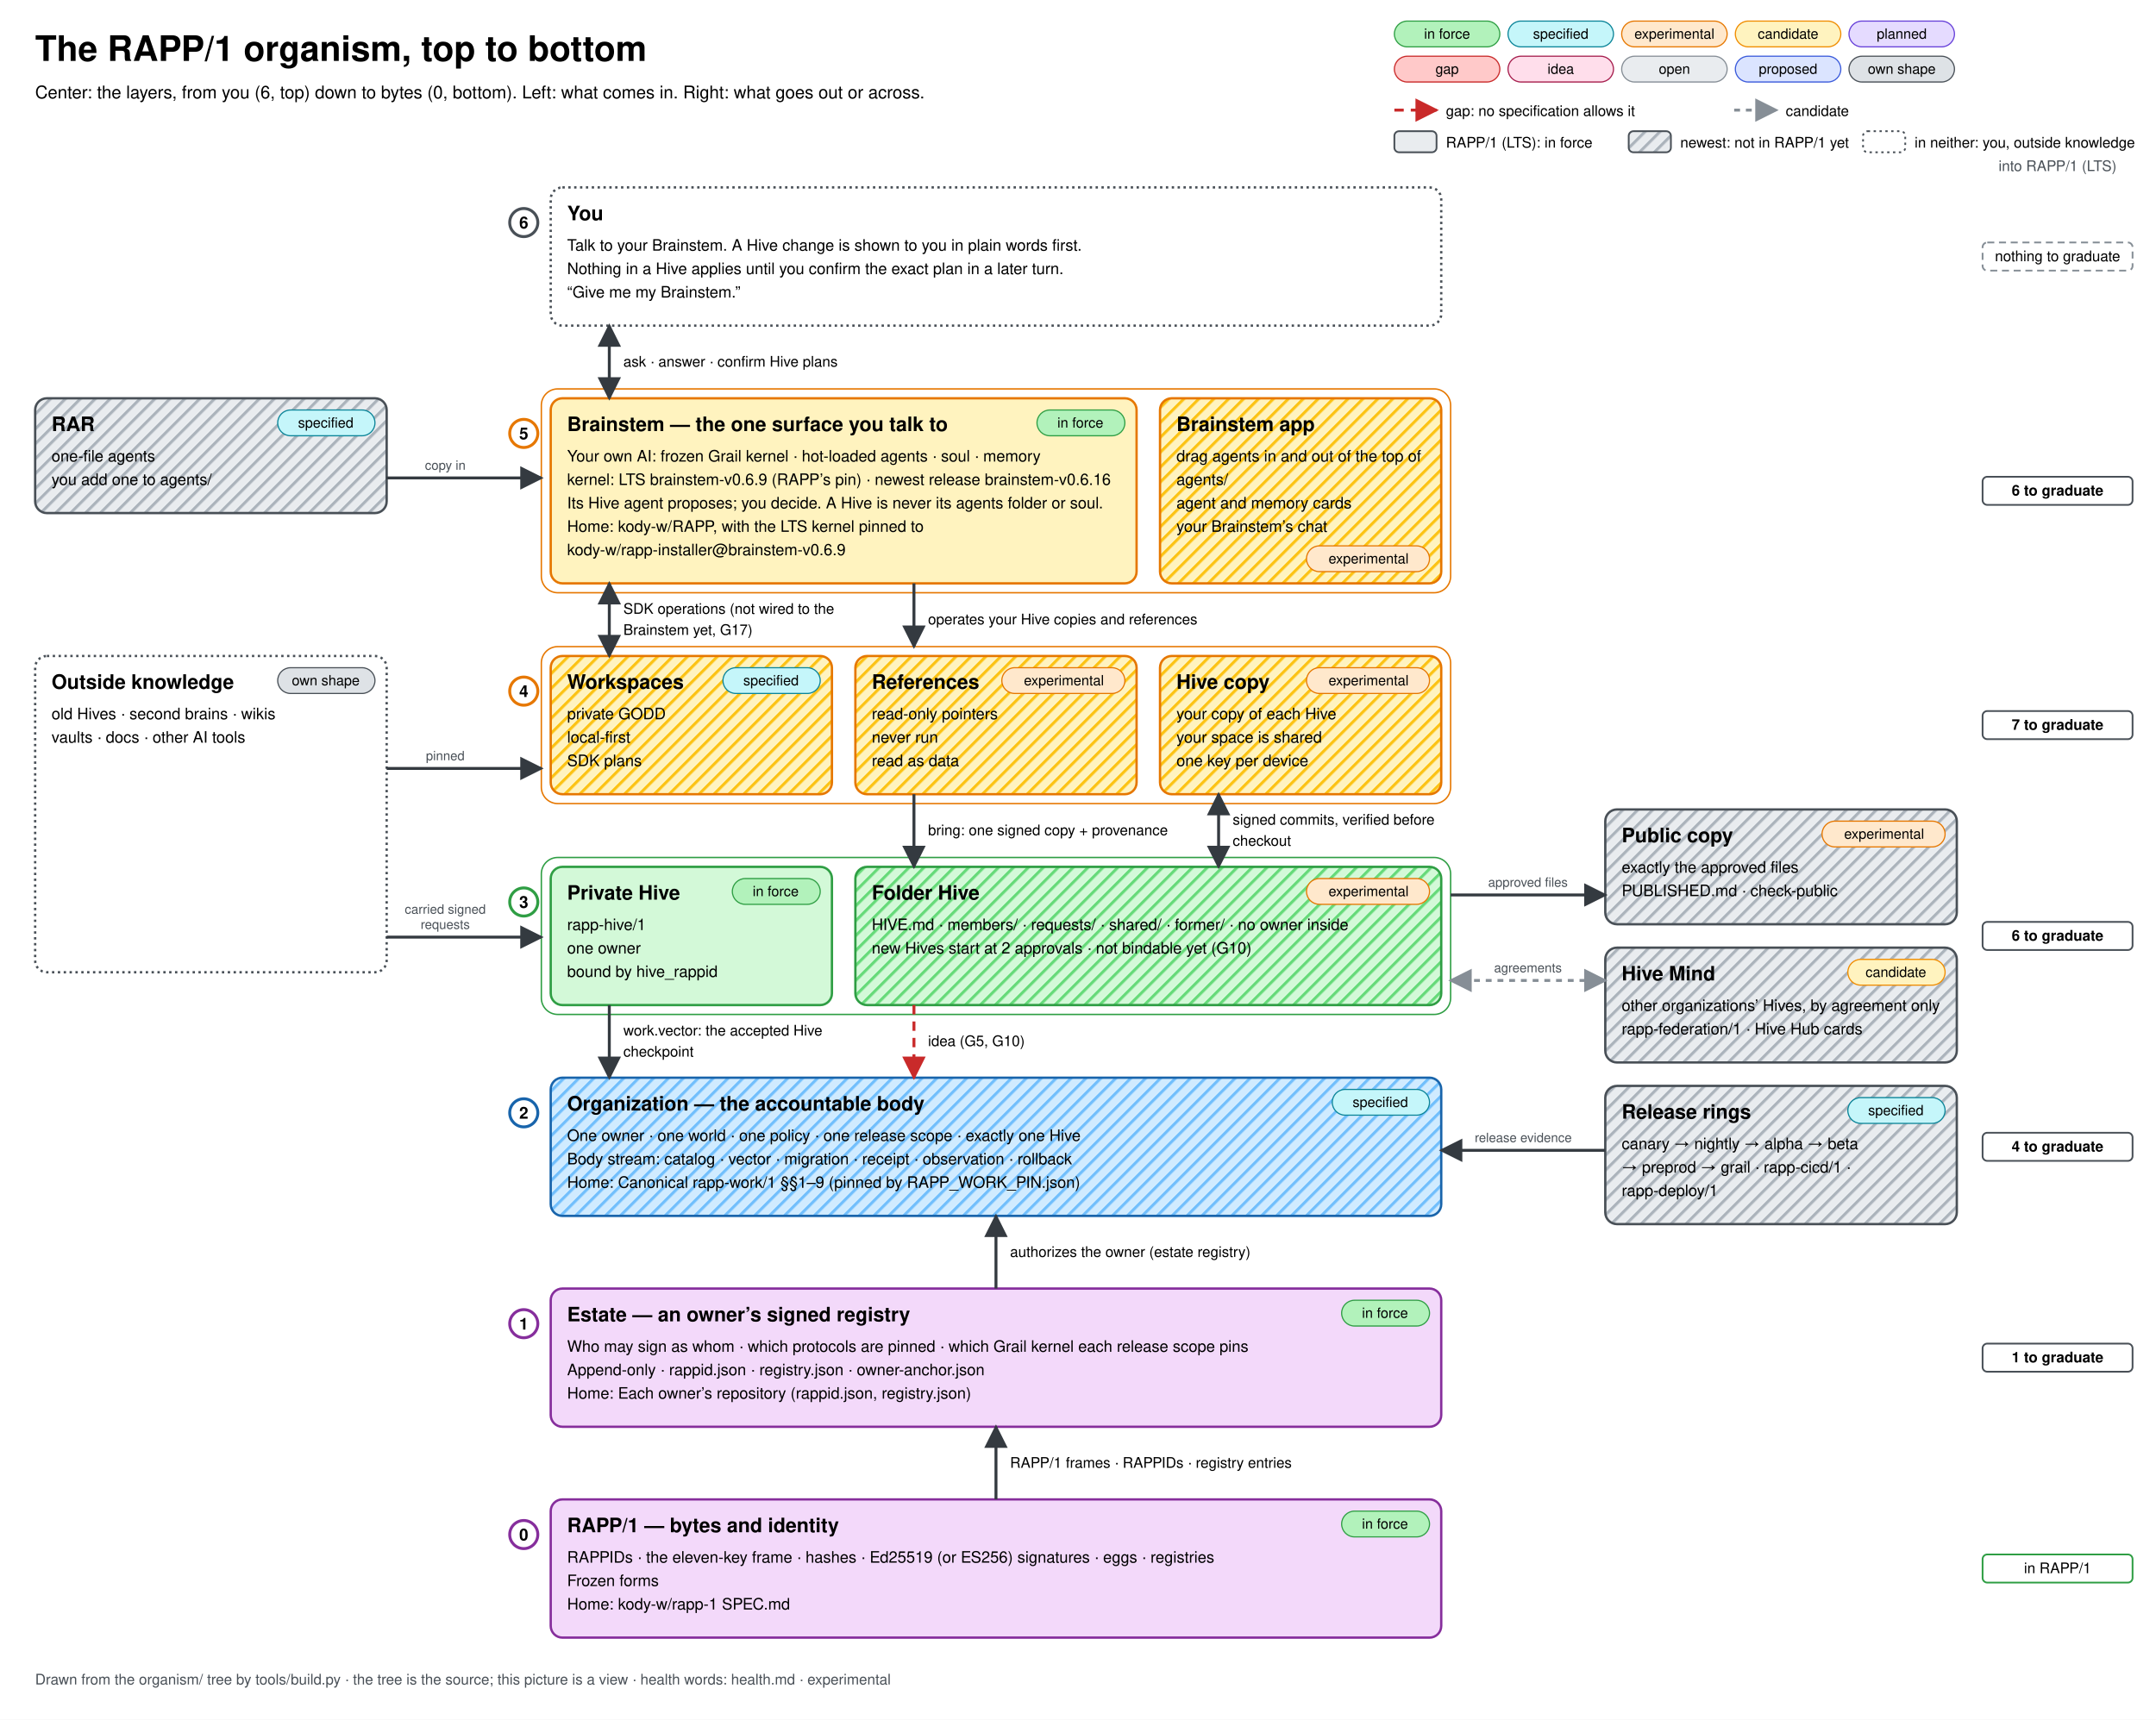
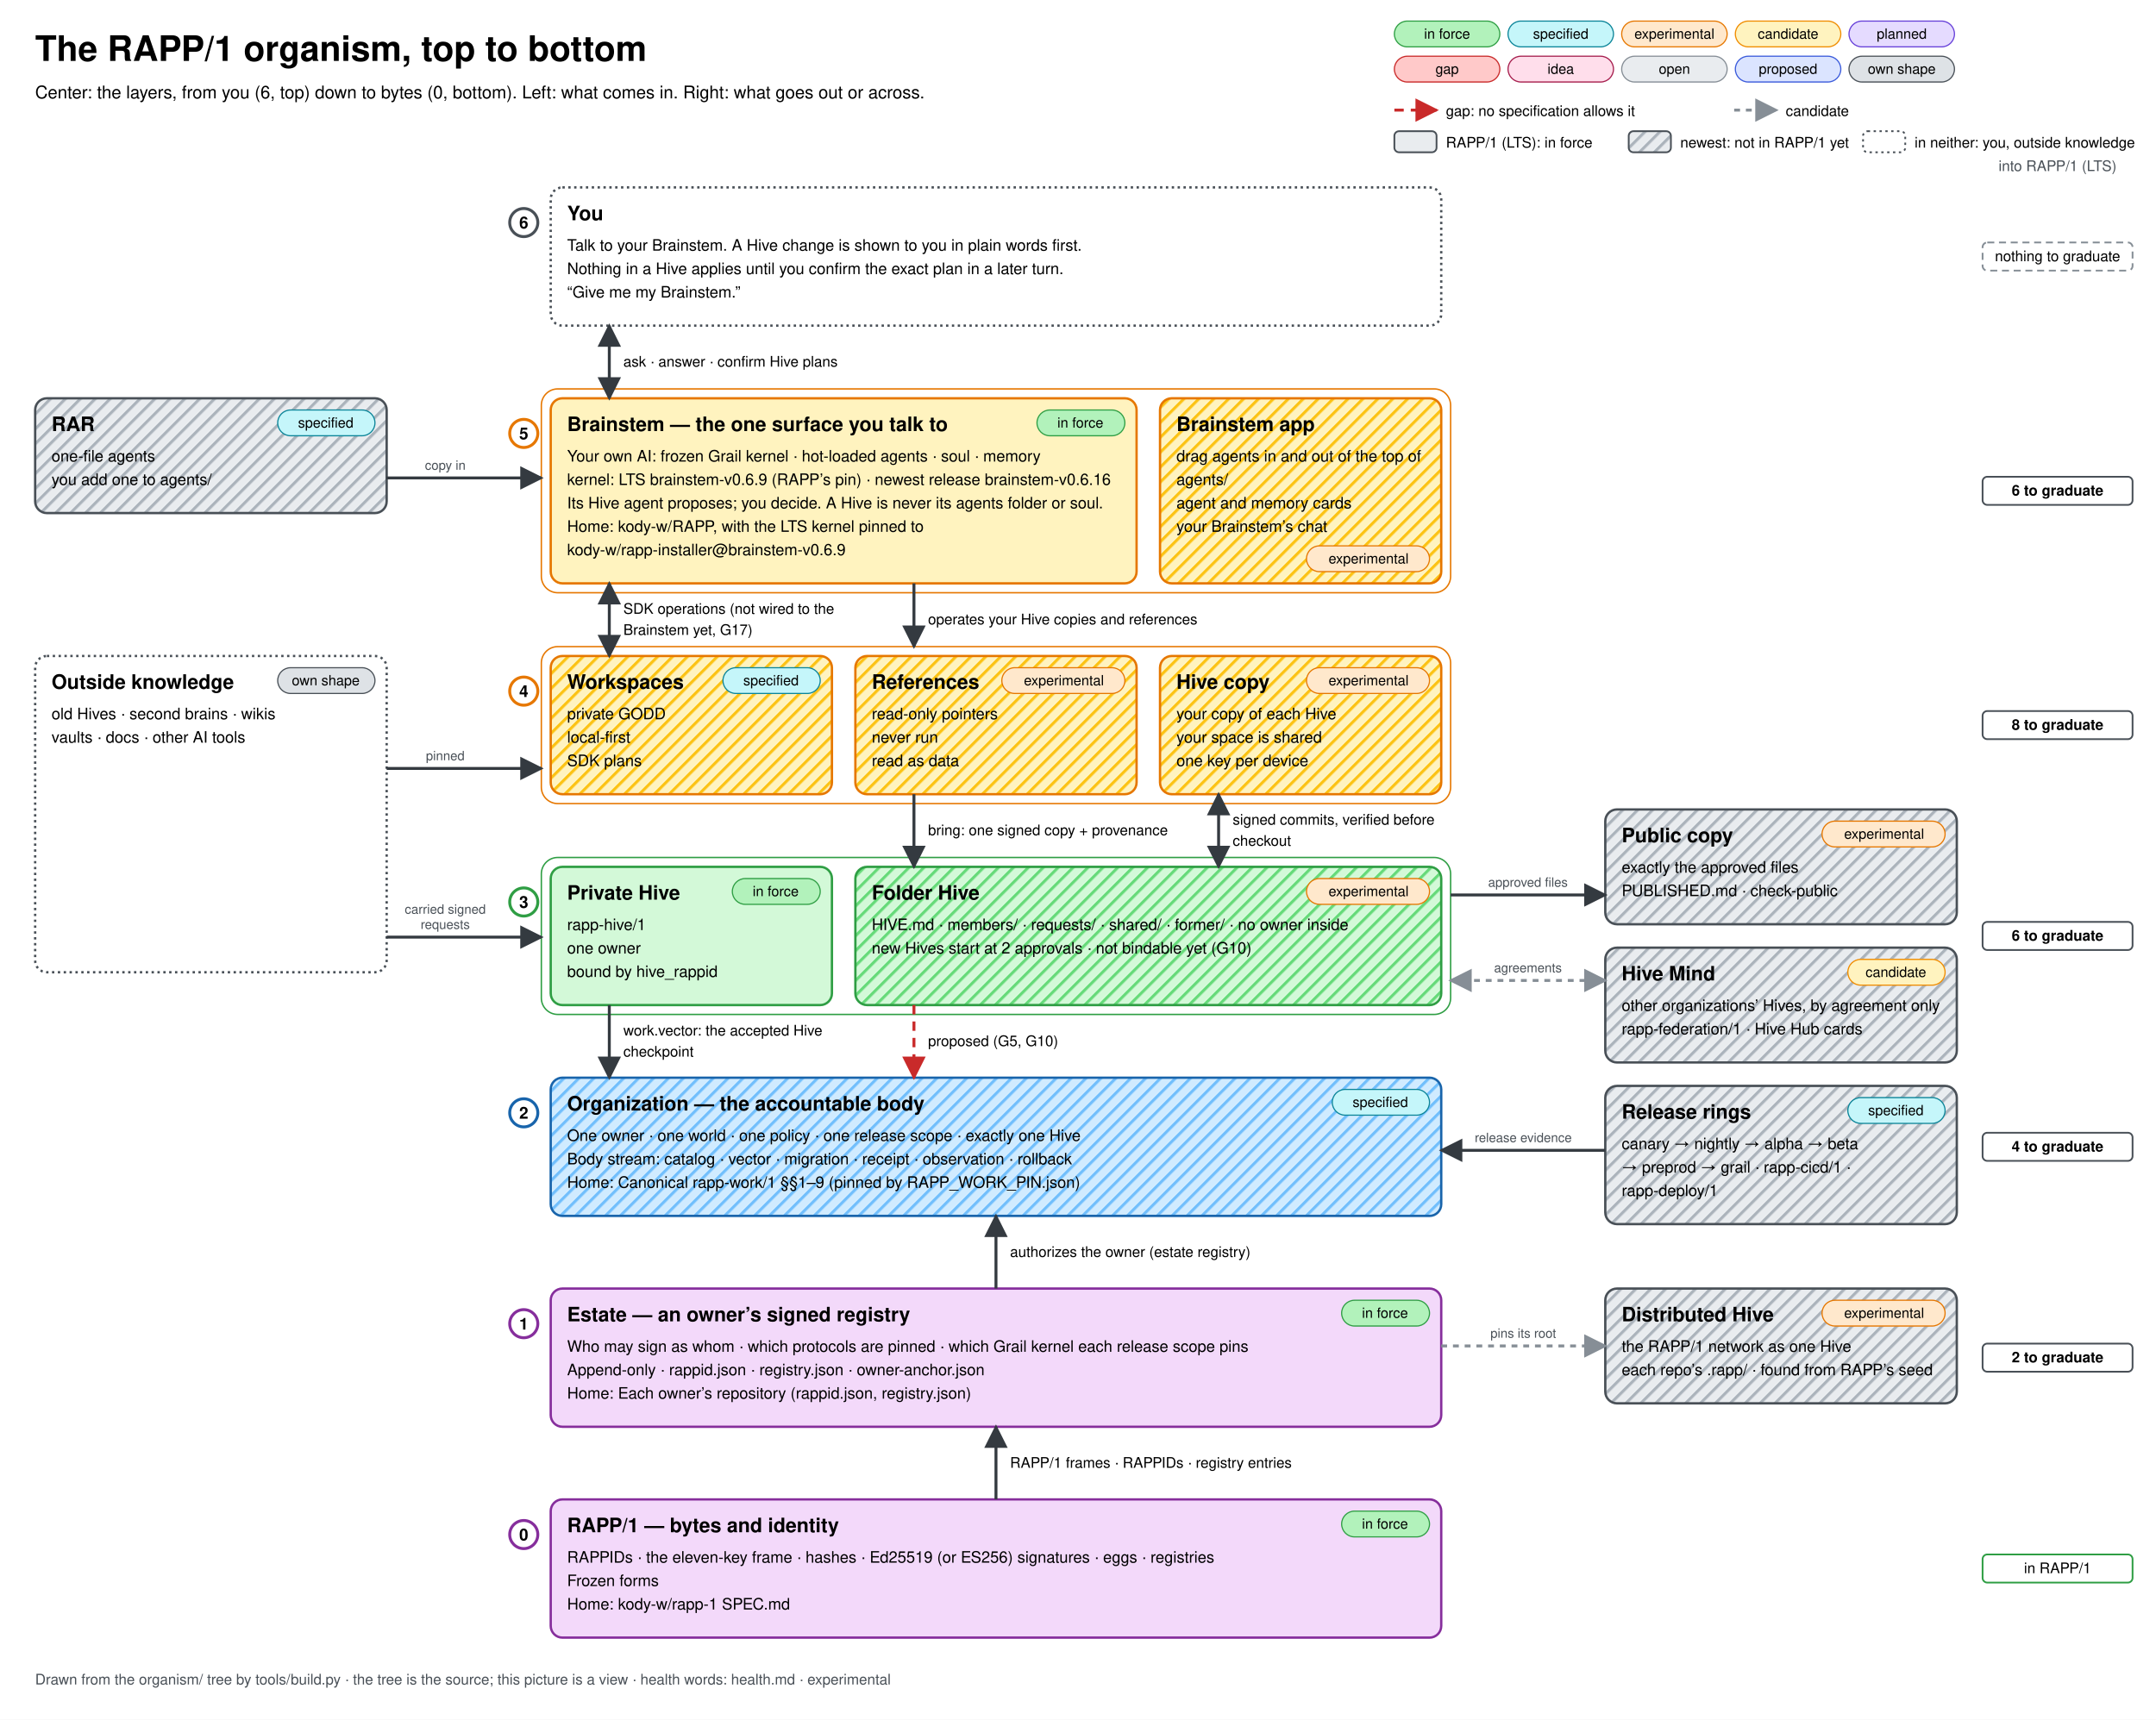
<svg xmlns="http://www.w3.org/2000/svg" width="1840" height="1468" viewBox="0 0 1840 1468" font-family="Helvetica, Arial, sans-serif">
  <defs>
    <marker id="ah" viewBox="0 0 10 10" refX="9" refY="5" markerWidth="8" markerHeight="8" orient="auto-start-reverse">
      <path d="M0,0 L10,5 L0,10 z" fill="#343a40" />
    </marker>
    <marker id="ahr" viewBox="0 0 10 10" refX="9" refY="5" markerWidth="8" markerHeight="8" orient="auto-start-reverse">
      <path d="M0,0 L10,5 L0,10 z" fill="#c92a2a" />
    </marker>
    <marker id="ahg" viewBox="0 0 10 10" refX="9" refY="5" markerWidth="8" markerHeight="8" orient="auto-start-reverse">
      <path d="M0,0 L10,5 L0,10 z" fill="#868e96" />
    </marker>
    <pattern id="hd0ebff74c0fc" width="9" height="9" patternUnits="userSpaceOnUse" patternTransform="rotate(45)">
      <rect width="9" height="9" fill="#d0ebff" />
      <rect width="2.5" height="9" fill="#74c0fc" />
    </pattern>
    <pattern id="hd3f9d869db7c" width="9" height="9" patternUnits="userSpaceOnUse" patternTransform="rotate(45)">
      <rect width="9" height="9" fill="#d3f9d8" />
      <rect width="2.5" height="9" fill="#69db7c" />
    </pattern>
    <pattern id="he9ecefadb5bd" width="9" height="9" patternUnits="userSpaceOnUse" patternTransform="rotate(45)">
      <rect width="9" height="9" fill="#e9ecef" />
      <rect width="2.5" height="9" fill="#adb5bd" />
    </pattern>
    <pattern id="hfff3bffcc419" width="9" height="9" patternUnits="userSpaceOnUse" patternTransform="rotate(45)">
      <rect width="9" height="9" fill="#fff3bf" />
      <rect width="2.5" height="9" fill="#fcc419" />
    </pattern>
  </defs>
  <rect x="0" y="0" width="1840" height="1468" fill="#ffffff" />
  <text x="30" y="52" font-size="30" font-weight="700">The RAPP/1 organism, top to bottom</text>
  <text x="30" y="84" font-size="15">Center: the layers, from you (6, top) down to bytes (0, bottom). Left: what comes in. Right: what goes out or across.</text>
  <rect x="1190" y="18" width="90" height="22" rx="11" fill="#b2f2bb" stroke="#2f9e44" stroke-width="1" />
  <text x="1235" y="33" font-size="12" text-anchor="middle">in force</text>
  <rect x="1287" y="18" width="90" height="22" rx="11" fill="#c5f6fa" stroke="#0c8599" stroke-width="1" />
  <text x="1332" y="33" font-size="12" text-anchor="middle">specified</text>
  <rect x="1384" y="18" width="90" height="22" rx="11" fill="#ffe8cc" stroke="#e67700" stroke-width="1" />
  <text x="1429" y="33" font-size="12" text-anchor="middle">experimental</text>
  <rect x="1481" y="18" width="90" height="22" rx="11" fill="#fff3bf" stroke="#f08c00" stroke-width="1" />
  <text x="1526" y="33" font-size="12" text-anchor="middle">candidate</text>
  <rect x="1578" y="18" width="90" height="22" rx="11" fill="#e5dbff" stroke="#6741d9" stroke-width="1" />
  <text x="1623" y="33" font-size="12" text-anchor="middle">planned</text>
  <rect x="1190" y="48" width="90" height="22" rx="11" fill="#ffc9c9" stroke="#c92a2a" stroke-width="1" />
  <text x="1235" y="63" font-size="12" text-anchor="middle">gap</text>
  <rect x="1287" y="48" width="90" height="22" rx="11" fill="#ffdeeb" stroke="#a61e4d" stroke-width="1" />
  <text x="1332" y="63" font-size="12" text-anchor="middle">idea</text>
  <rect x="1384" y="48" width="90" height="22" rx="11" fill="#e9ecef" stroke="#868e96" stroke-width="1" />
  <text x="1429" y="63" font-size="12" text-anchor="middle">open</text>
  <rect x="1481" y="48" width="90" height="22" rx="11" fill="#dbe4ff" stroke="#3b5bdb" stroke-width="1" />
  <text x="1526" y="63" font-size="12" text-anchor="middle">proposed</text>
  <rect x="1578" y="48" width="90" height="22" rx="11" fill="#dee2e6" stroke="#495057" stroke-width="1" />
  <text x="1623" y="63" font-size="12" text-anchor="middle">own shape</text>
  <line x1="1190" y1="94" x2="1226" y2="94" stroke="#c92a2a" stroke-width="2.5" stroke-dasharray="8 6" marker-end="url(#ahr)" />
  <text x="1234" y="99" font-size="12.5">gap: no specification allows it</text>
  <line x1="1480" y1="94" x2="1516" y2="94" stroke="#868e96" stroke-width="2.5" stroke-dasharray="5 5" marker-end="url(#ahg)" />
  <text x="1524" y="99" font-size="12.5">candidate</text>
  <rect x="1190" y="112" width="36" height="18" rx="4" fill="#e9ecef" stroke="#495057" stroke-width="1.5" />
  <text x="1234" y="126" font-size="12.5">RAPP/1 (LTS): in force</text>
  <rect x="1390" y="112" width="36" height="18" rx="4" fill="url(#he9ecefadb5bd)" stroke="#495057" stroke-width="1.5" />
  <text x="1434" y="126" font-size="12.5">newest: not in RAPP/1 yet</text>
  <rect x="1590" y="112" width="36" height="18" rx="4" fill="#ffffff" stroke="#495057" stroke-width="1.5" stroke-dasharray="2 3" />
  <text x="1634" y="126" font-size="12.5">in neither: you, outside knowledge</text>
  <rect x="470" y="160" width="760" height="118" rx="10" fill="#ffffff" stroke="#495057" stroke-width="2" stroke-dasharray="2 3" />
  <circle cx="447" cy="190" r="12" fill="#ffffff" stroke="#495057" stroke-width="2.5" />
  <text x="447" y="195" font-size="14" font-weight="700" text-anchor="middle">6</text>
  <text x="484" y="188" font-size="17" font-weight="700">You</text>
  <text x="484" y="214" font-size="13.5">Talk to your Brainstem. A Hive change is shown to you in plain words first.</text>
  <text x="484" y="234" font-size="13.5">Nothing in a Hive applies until you confirm the exact plan in a later turn.</text>
  <text x="484" y="254" font-size="13.5">“Give me my Brainstem.”</text>
  <rect x="462" y="332" width="776" height="174" rx="14" fill="none" stroke="#e67700" stroke-width="1.2" />
  <circle cx="447" cy="370" r="12" fill="#ffffff" stroke="#e67700" stroke-width="2.5" />
  <text x="447" y="375" font-size="14" font-weight="700" text-anchor="middle">5</text>
  <rect x="470" y="340" width="500" height="158" rx="10" fill="#fff3bf" stroke="#e67700" stroke-width="2" />
  <text x="484" y="368" font-size="17" font-weight="700">Brainstem — the one surface you talk to</text>
  <text x="484" y="394" font-size="13.5">Your own AI: frozen Grail kernel · hot-loaded agents · soul · memory</text>
  <text x="484" y="414" font-size="13.5">kernel: LTS brainstem-v0.6.9 (RAPP’s pin) · newest release brainstem-v0.6.16</text>
  <text x="484" y="434" font-size="13.5">Its Hive agent proposes; you decide. A Hive is never its agents folder or soul.</text>
  <text x="484" y="454" font-size="13.5">Home: kody-w/RAPP, with the LTS kernel pinned to</text>
  <text x="484" y="474" font-size="13.5">kody-w/rapp-installer@brainstem-v0.6.9</text>
  <rect x="885" y="350" width="75" height="22" rx="11" fill="#b2f2bb" stroke="#2f9e44" stroke-width="1" />
  <text x="922" y="365" font-size="12" text-anchor="middle">in force</text>
  <rect x="990" y="340" width="240" height="158" rx="10" fill="url(#hfff3bffcc419)" stroke="#e67700" stroke-width="2" />
  <text x="1004" y="368" font-size="17" font-weight="700">Brainstem app</text>
  <text x="1004" y="394" font-size="13.5">drag agents in and out of the top of</text>
  <text x="1004" y="414" font-size="13.5">agents/</text>
  <text x="1004" y="434" font-size="13.5">agent and memory cards</text>
  <text x="1004" y="454" font-size="13.5">your Brainstem’s chat</text>
  <rect x="1115" y="466" width="105" height="22" rx="11" fill="#ffe8cc" stroke="#e67700" stroke-width="1" />
  <text x="1168" y="481" font-size="12" text-anchor="middle">experimental</text>
  <rect x="462" y="552" width="776" height="134" rx="14" fill="none" stroke="#e67700" stroke-width="1.2" />
  <circle cx="447" cy="590" r="12" fill="#ffffff" stroke="#e67700" stroke-width="2.5" />
  <text x="447" y="595" font-size="14" font-weight="700" text-anchor="middle">4</text>
  <rect x="470" y="560" width="240" height="118" rx="10" fill="url(#hfff3bffcc419)" stroke="#e67700" stroke-width="2" />
  <text x="484" y="588" font-size="17" font-weight="700">Workspaces</text>
  <text x="484" y="614" font-size="13.5">private GODD</text>
  <text x="484" y="634" font-size="13.5">local-first</text>
  <text x="484" y="654" font-size="13.5">SDK plans</text>
  <rect x="617" y="570" width="83" height="22" rx="11" fill="#c5f6fa" stroke="#0c8599" stroke-width="1" />
  <text x="658" y="585" font-size="12" text-anchor="middle">specified</text>
  <rect x="730" y="560" width="240" height="118" rx="10" fill="url(#hfff3bffcc419)" stroke="#e67700" stroke-width="2" />
  <text x="744" y="588" font-size="17" font-weight="700">References</text>
  <text x="744" y="614" font-size="13.5">read-only pointers</text>
  <text x="744" y="634" font-size="13.5">never run</text>
  <text x="744" y="654" font-size="13.5">read as data</text>
  <rect x="855" y="570" width="105" height="22" rx="11" fill="#ffe8cc" stroke="#e67700" stroke-width="1" />
  <text x="908" y="585" font-size="12" text-anchor="middle">experimental</text>
  <rect x="990" y="560" width="240" height="118" rx="10" fill="url(#hfff3bffcc419)" stroke="#e67700" stroke-width="2" />
  <text x="1004" y="588" font-size="17" font-weight="700">Hive copy</text>
  <text x="1004" y="614" font-size="13.5">your copy of each Hive</text>
  <text x="1004" y="634" font-size="13.5">your space is shared</text>
  <text x="1004" y="654" font-size="13.5">one key per device</text>
  <rect x="1115" y="570" width="105" height="22" rx="11" fill="#ffe8cc" stroke="#e67700" stroke-width="1" />
  <text x="1168" y="585" font-size="12" text-anchor="middle">experimental</text>
  <rect x="462" y="732" width="776" height="134" rx="14" fill="none" stroke="#2f9e44" stroke-width="1.2" />
  <circle cx="447" cy="770" r="12" fill="#ffffff" stroke="#2f9e44" stroke-width="2.5" />
  <text x="447" y="775" font-size="14" font-weight="700" text-anchor="middle">3</text>
  <rect x="470" y="740" width="240" height="118" rx="10" fill="#d3f9d8" stroke="#2f9e44" stroke-width="2" />
  <text x="484" y="768" font-size="17" font-weight="700">Private Hive</text>
  <text x="484" y="794" font-size="13.5">rapp-hive/1</text>
  <text x="484" y="814" font-size="13.5">one owner</text>
  <text x="484" y="834" font-size="13.5">bound by hive_rappid</text>
  <rect x="625" y="750" width="75" height="22" rx="11" fill="#b2f2bb" stroke="#2f9e44" stroke-width="1" />
  <text x="662" y="765" font-size="12" text-anchor="middle">in force</text>
  <rect x="730" y="740" width="500" height="118" rx="10" fill="url(#hd3f9d869db7c)" stroke="#2f9e44" stroke-width="2" />
  <text x="744" y="768" font-size="17" font-weight="700">Folder Hive</text>
  <text x="744" y="794" font-size="13.5">HIVE.md · members/ · requests/ · shared/ · former/ · no owner inside</text>
  <text x="744" y="814" font-size="13.5">new Hives start at 2 approvals · not bindable yet (G10)</text>
  <rect x="1115" y="750" width="105" height="22" rx="11" fill="#ffe8cc" stroke="#e67700" stroke-width="1" />
  <text x="1168" y="765" font-size="12" text-anchor="middle">experimental</text>
  <rect x="470" y="920" width="760" height="118" rx="10" fill="url(#hd0ebff74c0fc)" stroke="#1864ab" stroke-width="2" />
  <circle cx="447" cy="950" r="12" fill="#ffffff" stroke="#1864ab" stroke-width="2.5" />
  <text x="447" y="955" font-size="14" font-weight="700" text-anchor="middle">2</text>
  <text x="484" y="948" font-size="17" font-weight="700">Organization — the accountable body</text>
  <text x="484" y="974" font-size="13.5">One owner · one world · one policy · one release scope · exactly one Hive</text>
  <text x="484" y="994" font-size="13.5">Body stream: catalog · vector · migration · receipt · observation · rollback</text>
  <text x="484" y="1014" font-size="13.5">Home: Canonical rapp-work/1 §§1–9 (pinned by RAPP_WORK_PIN.json)</text>
  <rect x="1137" y="930" width="83" height="22" rx="11" fill="#c5f6fa" stroke="#0c8599" stroke-width="1" />
  <text x="1178" y="945" font-size="12" text-anchor="middle">specified</text>
  <rect x="470" y="1100" width="760" height="118" rx="10" fill="#f3d9fa" stroke="#862e9c" stroke-width="2" />
  <circle cx="447" cy="1130" r="12" fill="#ffffff" stroke="#862e9c" stroke-width="2.5" />
  <text x="447" y="1135" font-size="14" font-weight="700" text-anchor="middle">1</text>
  <text x="484" y="1128" font-size="17" font-weight="700">Estate — an owner’s signed registry</text>
  <text x="484" y="1154" font-size="13.5">Who may sign as whom · which protocols are pinned · which Grail kernel each release scope pins</text>
  <text x="484" y="1174" font-size="13.5">Append-only · rappid.json · registry.json · owner-anchor.json</text>
  <text x="484" y="1194" font-size="13.5">Home: Each owner’s repository (rappid.json, registry.json)</text>
  <rect x="1145" y="1110" width="75" height="22" rx="11" fill="#b2f2bb" stroke="#2f9e44" stroke-width="1" />
  <text x="1182" y="1125" font-size="12" text-anchor="middle">in force</text>
  <rect x="470" y="1280" width="760" height="118" rx="10" fill="#f3d9fa" stroke="#862e9c" stroke-width="2" />
  <circle cx="447" cy="1310" r="12" fill="#ffffff" stroke="#862e9c" stroke-width="2.5" />
  <text x="447" y="1315" font-size="14" font-weight="700" text-anchor="middle">0</text>
  <text x="484" y="1308" font-size="17" font-weight="700">RAPP/1 — bytes and identity</text>
  <text x="484" y="1334" font-size="13.5">RAPPIDs · the eleven-key frame · hashes · Ed25519 (or ES256) signatures · eggs · registries</text>
  <text x="484" y="1354" font-size="13.5">Frozen forms</text>
  <text x="484" y="1374" font-size="13.5">Home: kody-w/rapp-1 SPEC.md</text>
  <rect x="1145" y="1290" width="75" height="22" rx="11" fill="#b2f2bb" stroke="#2f9e44" stroke-width="1" />
  <text x="1182" y="1305" font-size="12" text-anchor="middle">in force</text>
  <rect x="1692" y="1327" width="128" height="24" rx="4" fill="#ffffff" stroke="#2f9e44" stroke-width="1.5" />
  <text x="1756" y="1343" font-size="12.5" text-anchor="middle">in RAPP/1</text>
  <rect x="1692" y="1147" width="128" height="24" rx="4" fill="#ffffff" stroke="#495057" stroke-width="1.5" />
-   <text x="1756" y="1163" font-size="12.5" font-weight="700" text-anchor="middle">1 to graduate</text>
+   <text x="1756" y="1163" font-size="12.5" font-weight="700" text-anchor="middle">2 to graduate</text>
  <rect x="1692" y="967" width="128" height="24" rx="4" fill="#ffffff" stroke="#495057" stroke-width="1.5" />
  <text x="1756" y="983" font-size="12.5" font-weight="700" text-anchor="middle">4 to graduate</text>
  <rect x="1692" y="787" width="128" height="24" rx="4" fill="#ffffff" stroke="#495057" stroke-width="1.5" />
  <text x="1756" y="803" font-size="12.5" font-weight="700" text-anchor="middle">6 to graduate</text>
  <rect x="1692" y="607" width="128" height="24" rx="4" fill="#ffffff" stroke="#495057" stroke-width="1.5" />
-   <text x="1756" y="623" font-size="12.5" font-weight="700" text-anchor="middle">7 to graduate</text>
+   <text x="1756" y="623" font-size="12.5" font-weight="700" text-anchor="middle">8 to graduate</text>
  <rect x="1692" y="407" width="128" height="24" rx="4" fill="#ffffff" stroke="#495057" stroke-width="1.5" />
  <text x="1756" y="423" font-size="12.5" font-weight="700" text-anchor="middle">6 to graduate</text>
  <rect x="1692" y="207" width="128" height="24" rx="4" fill="#ffffff" stroke="#868e96" stroke-width="1.5" stroke-dasharray="6 4" />
  <text x="1756" y="223" font-size="12.5" text-anchor="middle">nothing to graduate</text>
  <text x="1756" y="146" font-size="12.5" text-anchor="middle" fill="#495057">into RAPP/1 (LTS)</text>
  <line x1="520" y1="278" x2="520" y2="340" stroke="#343a40" stroke-width="2.5" marker-start="url(#ah)" marker-end="url(#ah)" />
  <text x="532" y="313" font-size="12.5">ask · answer · confirm Hive plans</text>
  <line x1="520" y1="498" x2="520" y2="560" stroke="#343a40" stroke-width="2.5" marker-start="url(#ah)" marker-end="url(#ah)" />
  <text x="532" y="524" font-size="12.5">SDK operations (not wired to the</text>
  <text x="532" y="542" font-size="12.5">Brainstem yet, G17)</text>
  <line x1="780" y1="498" x2="780" y2="552" stroke="#343a40" stroke-width="2.5" marker-end="url(#ah)" />
  <text x="792" y="533" font-size="12.5">operates your Hive copies and references</text>
  <line x1="780" y1="678" x2="780" y2="740" stroke="#343a40" stroke-width="2.5" marker-end="url(#ah)" />
  <text x="792" y="713" font-size="12.5">bring: one signed copy + provenance</text>
  <line x1="1040" y1="678" x2="1040" y2="740" stroke="#343a40" stroke-width="2.5" marker-start="url(#ah)" marker-end="url(#ah)" />
  <text x="1052" y="704" font-size="12.5">signed commits, verified before</text>
  <text x="1052" y="722" font-size="12.5">checkout</text>
  <line x1="520" y1="858" x2="520" y2="920" stroke="#343a40" stroke-width="2.5" marker-end="url(#ah)" />
  <text x="532" y="884" font-size="12.5">work.vector: the accepted Hive</text>
  <text x="532" y="902" font-size="12.5">checkpoint</text>
  <line x1="780" y1="858" x2="780" y2="920" stroke="#c92a2a" stroke-width="2.5" stroke-dasharray="8 6" marker-end="url(#ahr)" />
-   <text x="792" y="893" font-size="12.5">idea (G5, G10)</text>
+   <text x="792" y="893" font-size="12.5">proposed (G5, G10)</text>
  <line x1="850" y1="1100" x2="850" y2="1038" stroke="#343a40" stroke-width="2.5" marker-end="url(#ah)" />
  <text x="862" y="1073" font-size="12.5">authorizes the owner (estate registry)</text>
  <line x1="850" y1="1280" x2="850" y2="1218" stroke="#343a40" stroke-width="2.5" marker-end="url(#ah)" />
  <text x="862" y="1253" font-size="12.5">RAPP/1 frames · RAPPIDs · registry entries</text>
  <rect x="30" y="340" width="300" height="98" rx="10" fill="url(#he9ecefadb5bd)" stroke="#495057" stroke-width="2" />
  <text x="44" y="368" font-size="17" font-weight="700">RAR</text>
  <text x="44" y="394" font-size="13.5">one-file agents</text>
  <text x="44" y="414" font-size="13.5">you add one to agents/</text>
  <rect x="237" y="350" width="83" height="22" rx="11" fill="#c5f6fa" stroke="#0c8599" stroke-width="1" />
  <text x="278" y="365" font-size="12" text-anchor="middle">specified</text>
  <rect x="30" y="560" width="300" height="270" rx="10" fill="#ffffff" stroke="#495057" stroke-width="2" stroke-dasharray="2 3" />
  <text x="44" y="588" font-size="17" font-weight="700">Outside knowledge</text>
  <text x="44" y="614" font-size="13.5">old Hives · second brains · wikis</text>
  <text x="44" y="634" font-size="13.5">vaults · docs · other AI tools</text>
  <rect x="237" y="570" width="83" height="22" rx="11" fill="#dee2e6" stroke="#495057" stroke-width="1" />
  <text x="278" y="585" font-size="12" text-anchor="middle">own shape</text>
  <rect x="1370" y="691" width="300" height="98" rx="10" fill="url(#he9ecefadb5bd)" stroke="#495057" stroke-width="2" />
  <text x="1384" y="719" font-size="17" font-weight="700">Public copy</text>
  <text x="1384" y="745" font-size="13.5">exactly the approved files</text>
  <text x="1384" y="765" font-size="13.5">PUBLISHED.md · check-public</text>
  <rect x="1555" y="701" width="105" height="22" rx="11" fill="#ffe8cc" stroke="#e67700" stroke-width="1" />
  <text x="1608" y="716" font-size="12" text-anchor="middle">experimental</text>
  <rect x="1370" y="809" width="300" height="98" rx="10" fill="url(#he9ecefadb5bd)" stroke="#495057" stroke-width="2" />
  <text x="1384" y="837" font-size="17" font-weight="700">Hive Mind</text>
  <text x="1384" y="863" font-size="13.5">other organizations’ Hives, by agreement only</text>
  <text x="1384" y="883" font-size="13.5">rapp-federation/1 · Hive Hub cards</text>
  <rect x="1577" y="819" width="83" height="22" rx="11" fill="#fff3bf" stroke="#f08c00" stroke-width="1" />
  <text x="1618" y="834" font-size="12" text-anchor="middle">candidate</text>
  <rect x="1370" y="927" width="300" height="118" rx="10" fill="url(#he9ecefadb5bd)" stroke="#495057" stroke-width="2" />
  <text x="1384" y="955" font-size="17" font-weight="700">Release rings</text>
  <text x="1384" y="981" font-size="13.5">canary → nightly → alpha → beta</text>
  <text x="1384" y="1001" font-size="13.5">→ preprod → grail · rapp-cicd/1 ·</text>
  <text x="1384" y="1021" font-size="13.5">rapp-deploy/1</text>
  <rect x="1577" y="937" width="83" height="22" rx="11" fill="#c5f6fa" stroke="#0c8599" stroke-width="1" />
  <text x="1618" y="952" font-size="12" text-anchor="middle">specified</text>
+   <rect x="1370" y="1100" width="300" height="98" rx="10" fill="url(#he9ecefadb5bd)" stroke="#495057" stroke-width="2" />
+   <text x="1384" y="1128" font-size="17" font-weight="700">Distributed Hive</text>
+   <text x="1384" y="1154" font-size="13.5">the RAPP/1 network as one Hive</text>
+   <text x="1384" y="1174" font-size="13.5">each repo’s .rapp/ · found from RAPP’s seed</text>
+   <rect x="1555" y="1110" width="105" height="22" rx="11" fill="#ffe8cc" stroke="#e67700" stroke-width="1" />
+   <text x="1608" y="1125" font-size="12" text-anchor="middle">experimental</text>
  <line x1="330" y1="408" x2="462" y2="408" stroke="#343a40" stroke-width="2.5" marker-end="url(#ah)" />
  <text x="380" y="401" font-size="11" text-anchor="middle" fill="#495057">copy in</text>
  <line x1="330" y1="656" x2="462" y2="656" stroke="#343a40" stroke-width="2.5" marker-end="url(#ah)" />
  <text x="380" y="649" font-size="11" text-anchor="middle" fill="#495057">pinned</text>
  <line x1="1238" y1="764" x2="1370" y2="764" stroke="#343a40" stroke-width="2.5" marker-end="url(#ah)" />
  <text x="1304" y="757" font-size="11" text-anchor="middle" fill="#495057">approved files</text>
  <line x1="330" y1="800" x2="462" y2="800" stroke="#343a40" stroke-width="2.5" marker-end="url(#ah)" />
  <text x="380" y="780" font-size="11" text-anchor="middle" fill="#495057">carried signed</text>
  <text x="380" y="793" font-size="11" text-anchor="middle" fill="#495057">requests</text>
  <line x1="1238" y1="837" x2="1370" y2="837" stroke="#868e96" stroke-width="2.5" stroke-dasharray="5 5" marker-start="url(#ahg)" marker-end="url(#ahg)" />
  <text x="1304" y="830" font-size="11" text-anchor="middle" fill="#495057">agreements</text>
  <line x1="1370" y1="982" x2="1230" y2="982" stroke="#343a40" stroke-width="2.5" marker-end="url(#ah)" />
  <text x="1300" y="975" font-size="11" text-anchor="middle" fill="#495057">release evidence</text>
+   <line x1="1230" y1="1149" x2="1370" y2="1149" stroke="#868e96" stroke-width="2.5" stroke-dasharray="5 5" marker-end="url(#ahg)" />
+   <text x="1300" y="1142" font-size="11" text-anchor="middle" fill="#495057">pins its root</text>
  <text x="30" y="1438" font-size="12.5" fill="#495057">Drawn from the organism/ tree by tools/build.py · the tree is the source; this picture is a view · health words: health.md · experimental</text>
</svg>
